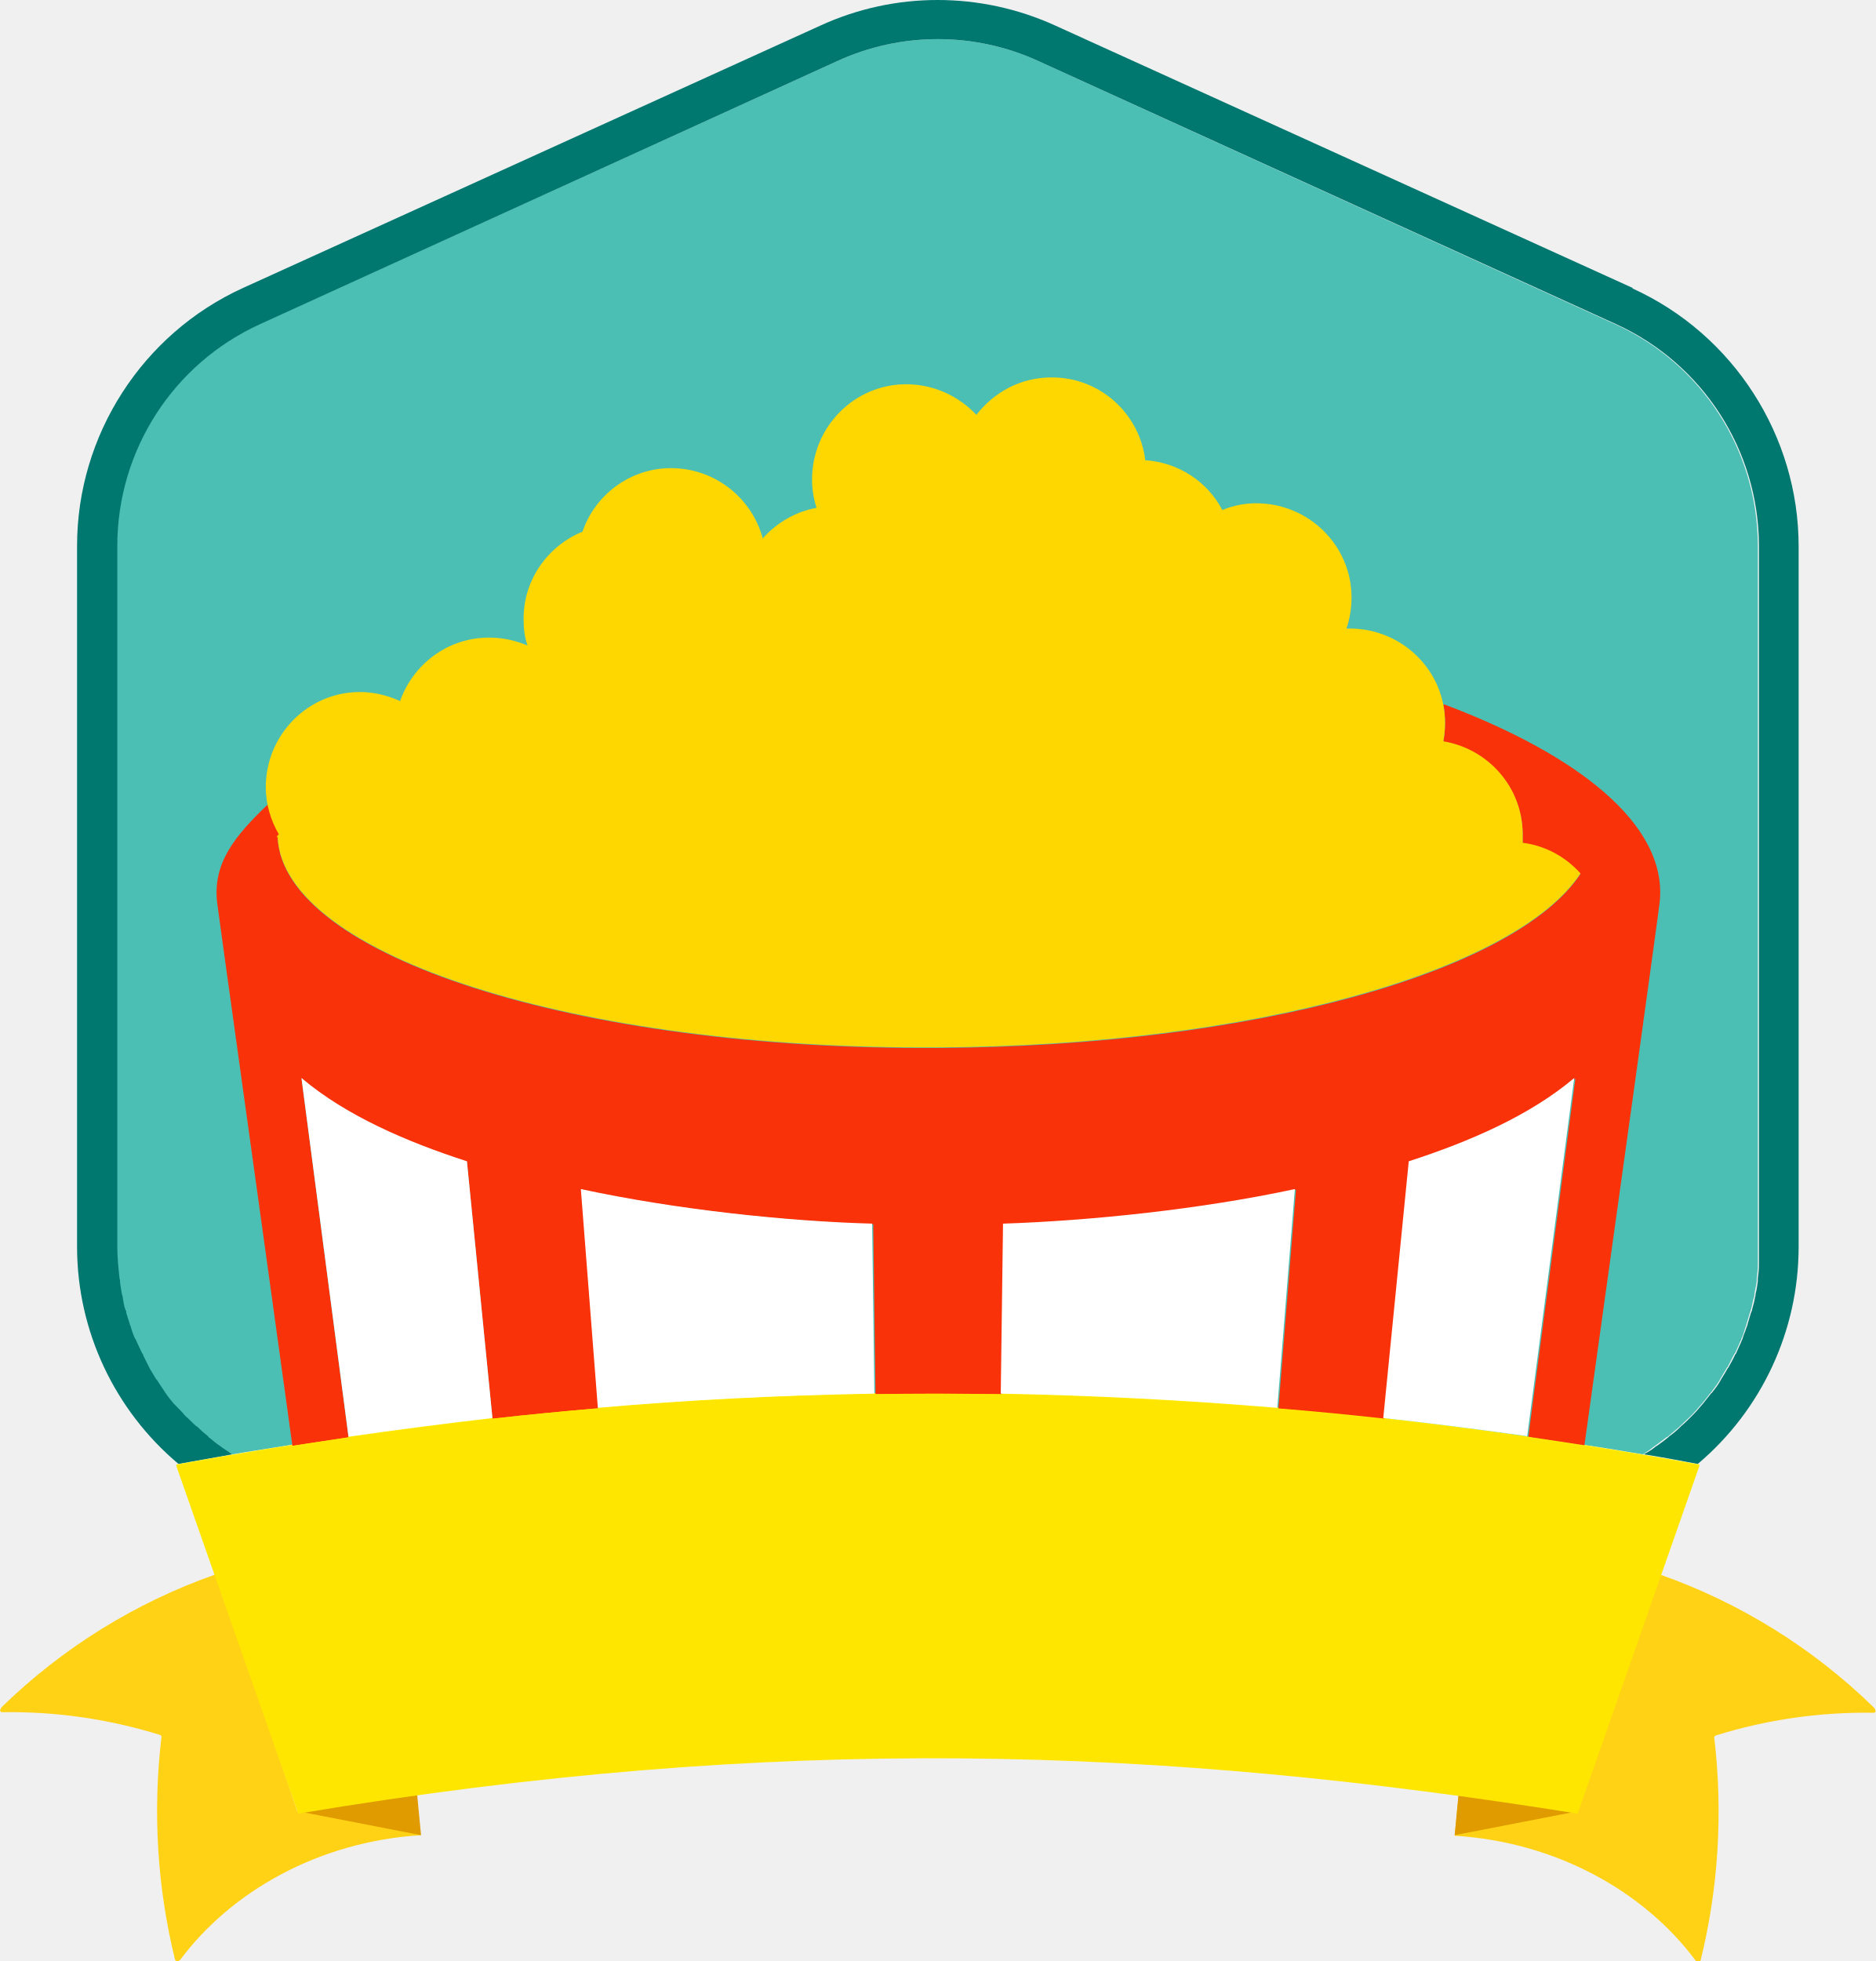
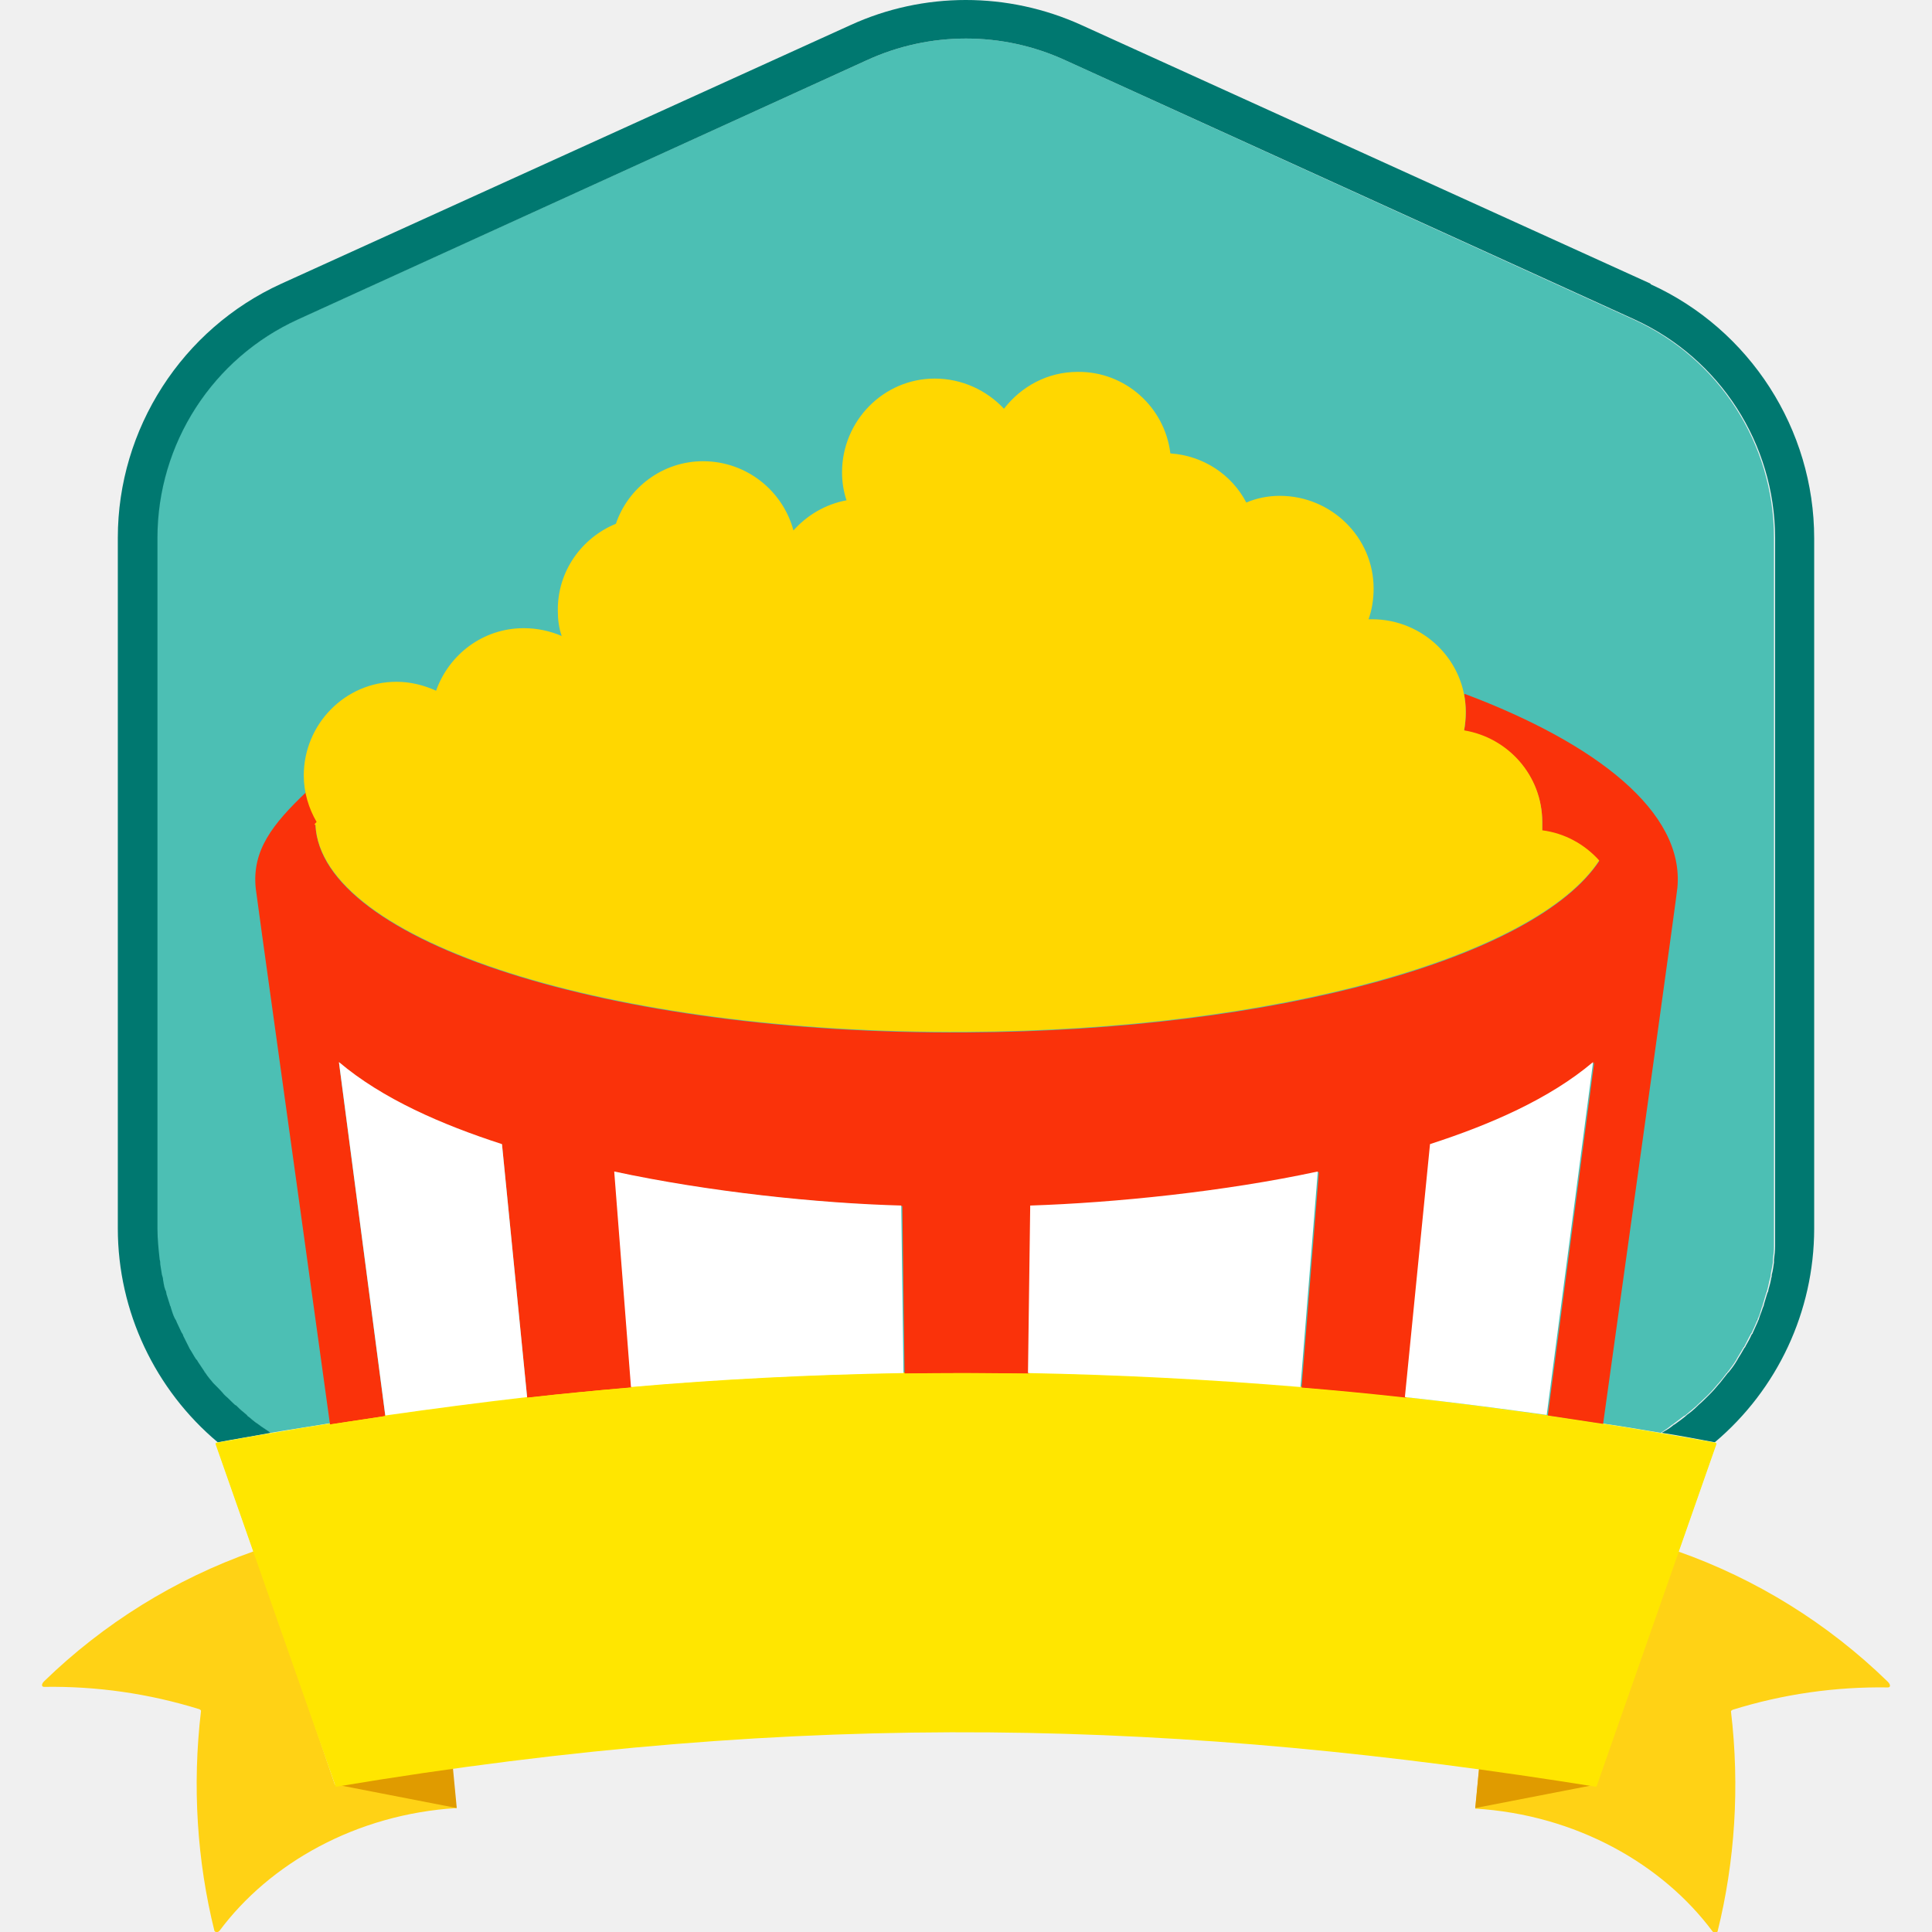
- <svg xmlns="http://www.w3.org/2000/svg" class="{{ classes }}" id="Layer_2" viewBox="0 0 33.1 34.6">
+ <svg xmlns="http://www.w3.org/2000/svg" width="1em" height="1em" class="{{ classes }}" id="Layer_2" viewBox="0 0 33.1 34.6">
  <defs>
    <style>.cls-1{fill:none}.cls-3{fill:#007870}.cls-6{fill:#fff}.cls-8{fill:gold}</style>
  </defs>
  <g id="Layer_1-2">
    <path d="M30.47 24.13c-.04.07-.08.14-.12.2.04-.07.08-.13.12-.2M30.59 23.9c-.03.07-.07.14-.11.21.04-.07.07-.14.11-.21M2.28 23.36c-.02-.06-.04-.13-.06-.19.02.06.04.13.06.19M2.38 23.62c-.03-.06-.05-.13-.07-.19.02.06.05.13.07.19M30.33 24.36c-.04.07-.09.14-.14.2.05-.07.1-.13.14-.2M2.49 23.87c-.03-.06-.05-.11-.08-.17.02.06.05.11.08.17M29.83 24.99c-.06.06-.12.12-.18.17.06-.06.12-.11.18-.17M30.17 24.58c-.05.06-.1.13-.15.19.05-.06.1-.12.15-.19M30.01 24.79c-.05.06-.11.13-.17.19.06-.06.11-.12.17-.19M29.63 25.18c-.06.06-.12.11-.19.16zM30.94 22.89c-.01.07-.03.14-.05.21.02-.07.03-.14.05-.21M2.1 22.56c-.02-.18-.04-.37-.04-.56 0 .19.01.37.04.56M31.04 22.01v.28zM31.02 22.33c0 .08-.01.16-.02.24.01-.08.02-.16.02-.24M2.2 23.1c-.02-.06-.03-.12-.04-.18.01.06.03.12.04.18M2.14 22.84l-.03-.19c0 .06.02.13.03.19M30.79 23.42c-.02.07-.05.13-.07.2.03-.06.05-.13.07-.2M30.7 23.67c-.03.07-.06.13-.09.2.03-.06.06-.13.09-.2M30.88 23.16l-.06.2zM30.99 22.62c-.01.07-.02.15-.04.22.01-.07.03-.14.04-.22M2.91 24.56l-.12-.18zM3.66 25.35c-.06-.05-.12-.1-.17-.15.06.05.11.1.17.15M3.88 25.51c-.06-.04-.12-.09-.18-.14.06.05.12.09.18.14M3.26 24.98c-.05-.06-.1-.11-.16-.17.05.06.1.12.16.17M3.08 24.78c-.05-.06-.1-.12-.14-.18.05.06.09.12.14.18M2.61 24.11l-.09-.18zM29.42 25.36c-.06.05-.13.1-.2.15.07-.05.13-.1.2-.15M2.75 24.34c-.04-.06-.07-.12-.11-.18.03.06.07.12.11.18M3.45 25.17c-.06-.05-.11-.11-.17-.16.05.06.11.11.17.16" class="cls-1" />
    <path d="m29.42 25.36.02-.02.19-.16.02-.02c.06-.06.12-.11.18-.17l.02-.02c.06-.06.11-.12.17-.19l.01-.01c.05-.06.1-.12.15-.19 0 0 .01-.02.02-.02.05-.07.1-.13.14-.2 0 0 0-.01.01-.02.04-.07.08-.13.12-.2 0-.01.01-.02.02-.03.04-.07.07-.14.11-.21 0-.01.01-.02.02-.03.03-.06.06-.13.09-.2 0-.02.02-.03.02-.05.03-.06.05-.13.07-.2 0-.02.01-.04.02-.06l.06-.2c0-.02.01-.04.02-.06.02-.07.03-.14.05-.21 0-.02.01-.04.01-.06.01-.07.03-.14.04-.22v-.05c.01-.08.02-.16.02-.24V9.63a4.3 4.3 0 0 0-2.52-3.91L18.33 1.08a4.26 4.26 0 0 0-3.56 0L4.58 5.72a4.31 4.31 0 0 0-2.52 3.91V22c0 .19.01.37.04.56 0 .03 0 .05.01.08 0 .06.02.13.03.19 0 .03.01.06.02.09.01.06.03.12.04.18 0 .02.01.05.02.07.02.06.04.13.06.19 0 .02.02.04.02.06.02.06.05.13.07.19a.3.3 0 0 0 .04.08c.02.06.05.11.08.17 0 .02.02.04.03.06l.09.18.03.06c.03.06.07.12.11.18 0 .01.02.03.03.04l.12.18c0 .01.02.02.02.03.05.06.09.12.14.18 0 .01.02.02.03.03.05.06.1.12.16.17l.03.03a1.3 1.3 0 0 0 .21.19c.06.05.11.1.17.15.01 0 .02.02.03.03.06.05.12.09.18.14.01.01.03.02.04.03.06.04.12.08.19.12.35-.06.7-.11 1.05-.17h22.78c.35.05.7.11 1.06.17.07-.04.14-.09.2-.14 0 0 .02-.01.03-.02.07-.05.13-.1.2-.15Z" style="fill:#4cbfb4" />
    <path d="M28.81 5.08 18.62.45c-1.32-.6-2.83-.6-4.14 0L4.29 5.08c-1.78.81-2.93 2.6-2.93 4.55V22c0 1.49.67 2.89 1.79 3.83.32-.06.64-.11.95-.17l-.18-.12c-.01-.01-.03-.02-.04-.03-.06-.04-.12-.09-.18-.14-.01 0-.02-.02-.03-.03-.06-.05-.12-.1-.17-.15a.1.1 0 0 0-.04-.03c-.06-.05-.11-.11-.17-.16l-.03-.03c-.05-.06-.1-.11-.16-.17l-.03-.03c-.05-.06-.1-.12-.14-.18 0 0-.02-.02-.02-.03l-.12-.18c0-.01-.02-.03-.03-.04-.04-.06-.07-.12-.11-.18l-.03-.06-.09-.18c0-.02-.02-.04-.03-.06-.03-.06-.05-.11-.08-.17a.3.3 0 0 0-.04-.08c-.03-.06-.05-.13-.07-.19 0-.02-.02-.04-.02-.06-.02-.06-.04-.13-.06-.19 0-.02-.01-.05-.02-.07-.02-.06-.03-.12-.04-.18 0-.03-.01-.06-.02-.09l-.03-.19c0-.03 0-.05-.01-.08-.02-.18-.04-.37-.04-.56V9.63a4.3 4.3 0 0 1 2.52-3.91l10.18-4.64a4.26 4.26 0 0 1 3.56 0l10.19 4.64a4.31 4.31 0 0 1 2.52 3.91v12.69c0 .08-.01.16-.02.24v.05c-.01.07-.02.15-.04.22 0 .02 0 .04-.01.06-.01.07-.03.14-.05.21 0 .02-.01.04-.02.06l-.06.2c0 .02-.01.04-.02.06-.02.07-.05.13-.07.2 0 .02-.02.03-.02.05-.03.07-.06.13-.09.2 0 .01-.01.02-.02.03-.03.07-.07.14-.11.21 0 .01-.01.02-.02.03-.04.07-.08.14-.12.2 0 0 0 .01-.01.02-.04.07-.09.14-.14.2 0 0-.01.02-.02.02-.05.06-.1.13-.15.19l-.01.01c-.05.06-.11.13-.17.19l-.02.02c-.06.06-.12.12-.18.17l-.02.02c-.06.06-.12.11-.19.16l-.02.02c-.06.05-.13.1-.2.15 0 0-.02.01-.03.02-.06.05-.13.09-.2.13.32.05.63.11.95.17a5.01 5.01 0 0 0 1.78-3.82V9.64c0-1.95-1.15-3.74-2.93-4.55Z" class="cls-3" />
    <path d="M2.16 22.92s-.01-.06-.02-.09c0 .03.01.06.02.09M3.69 25.37l-.03-.03c.01 0 .02.02.03.03M3.49 25.2s-.02-.02-.04-.03c.01.01.02.02.04.03M2.11 22.64s0-.05-.01-.08c0 .03 0 .05.01.08M2.23 23.17s-.01-.05-.02-.07c0 .02.01.05.02.07M2.65 24.16l-.03-.06zM2.78 24.38s-.02-.03-.03-.04c0 .01.02.03.03.04M2.41 23.7s-.02-.05-.04-.08a.3.3 0 0 0 .04.08M2.52 23.93l-.03-.06c0 .02.02.04.03.06M3.28 25l-.03-.03zM2.93 24.59s-.02-.02-.02-.03c0 .01.02.02.02.03M3.1 24.81l-.03-.03c0 .01.02.02.03.03M2.31 23.43s-.02-.04-.02-.06c0 .02.02.04.02.06M29.45 25.34l-.02.02zM30.03 24.77l-.01.01zM30.19 24.56s-.01.02-.02.02c0 0 .01-.02.02-.02M30.35 24.34s0 .01-.01.02c0 0 0-.01.01-.02M29.84 24.97l-.02.02zM29.2 25.53s.02-.01.03-.02c0 0-.02.01-.03.02M3.92 25.54s-.03-.02-.04-.03c.01.01.03.02.04.03M29.65 25.16l-.02.02zM30.82 23.36s-.01.04-.02.06c0-.02.01-.04.02-.06M30.96 22.83s0 .04-.01.06c0-.02.01-.04.01-.06M31 22.56v.05zM30.89 23.1s-.01.04-.02.06c0-.02.01-.04.02-.06M30.49 24.1s-.01.02-.02.03c0-.01.01-.02.02-.03M31.03 22.29v.04zM30.61 23.86s-.01.02-.02.03c0-.01.01-.02.02-.03M30.72 23.62s-.02.03-.02.05c0-.02.02-.03.02-.05" class="cls-3" />
    <path d="M19.32 29.47c-.11.02-.22.03-.33.05.1-.03.21-.05.33-.05" class="cls-8" />
    <path d="M7.43 32.38c-1.8.11-3.35.99-4.25 2.2-.03.03-.07.03-.09 0-.31-1.25-.4-2.59-.24-3.94q0-.015-.03-.03a8.9 8.9 0 0 0-2.78-.4c-.05 0-.05-.05 0-.1 1.06-1.03 2.34-1.83 3.76-2.33.49 1.38.97 2.77 1.44 4.16 0 .03.05.04.08.04 0 0 1.16-.2 2.03-.32l.07.73Zm25.62-2.27a10.3 10.3 0 0 0-3.76-2.33c-.49 1.39-.97 2.77-1.44 4.16 0 .03-.05.04-.08.04 0 0-1.17-.21-2.03-.32-.03.34-.07.73-.07.73 1.8.11 3.35.99 4.25 2.2.03.03.07.03.09 0 .31-1.25.4-2.59.24-3.94q0-.015.03-.03a8.9 8.9 0 0 1 2.78-.4c.05 0 .05-.05 0-.1Z" style="fill:#ffd215" />
    <path d="m27.78 31.97-2.11.41.07-.73c.67.1 1.37.21 2.04.32m-22.46 0 2.11.41-.07-.73c-.67.1-1.37.21-2.04.32" style="fill:#e09b00" />
    <path d="m5.26 31.97-2.15-6.13c7.97-1.45 16.31-1.92 26.88 0l-2.15 6.14c-7.36-1.18-14.1-1.42-22.58 0Z" style="fill:#ffec00" />
    <path d="M25.47 12.43a1.8 1.8 0 0 1 0 .66c.79.13 1.4.81 1.4 1.64v.15c.4.05.76.25 1.02.54-1.14 1.73-5.78 3.04-11.34 3.07-6.37.04-11.55-1.62-11.65-3.71.01-.02.03-.03.04-.05-.1-.17-.17-.35-.2-.55-.61.58-.98 1.05-.91 1.73 0 .04.67 4.81 1.33 9.6l.99-.15-.83-6.33c.78.66 1.84 1.12 2.92 1.47l.45 4.53c.62-.07 1.24-.13 1.87-.18l-.3-3.86c1.67.36 3.63.56 5.15.61l.04 3c.73-.01 1.47-.01 2.23 0l.04-3c1.52-.04 3.48-.25 5.15-.61l-.31 3.86c.62.05 1.24.11 1.87.18l.45-4.53c1.08-.35 2.14-.81 2.92-1.47l-.83 6.32.99.15c.67-4.79 1.33-9.55 1.33-9.6.13-1.36-1.46-2.59-3.8-3.47Z" style="fill:#fa320a" />
    <path d="M8.24 20.49c-1.08-.35-2.14-.81-2.92-1.47l.83 6.33c.84-.12 1.68-.23 2.54-.33zM15.4 21.59c-1.52-.04-3.48-.25-5.15-.61l.3 3.86c1.59-.14 3.21-.22 4.88-.25l-.04-3ZM22.85 20.98c-1.67.36-3.63.56-5.15.61l-.04 3c1.58.03 3.2.11 4.88.25zM27.78 19.02c-.78.66-1.84 1.12-2.92 1.47l-.45 4.53c.83.09 1.68.2 2.54.32z" class="cls-6" />
    <path d="M4.9 14.77c.1 2.09 5.28 3.75 11.65 3.71 5.56-.03 10.21-1.35 11.34-3.07-.26-.29-.62-.49-1.02-.54v-.15c0-.83-.61-1.51-1.4-1.64q.03-.165.03-.33c0-.92-.76-1.66-1.68-1.66h-.06c.06-.17.09-.36.09-.55 0-.92-.76-1.66-1.68-1.66q-.315 0-.6.12c-.26-.5-.77-.84-1.36-.88-.1-.83-.81-1.47-1.66-1.46-.54 0-1.01.26-1.32.66-.31-.33-.75-.54-1.24-.54-.92 0-1.66.76-1.66 1.68 0 .18.03.35.08.5-.38.07-.71.27-.95.54-.19-.71-.84-1.24-1.62-1.24-.72 0-1.34.47-1.56 1.12-.61.25-1.05.85-1.04 1.56 0 .16.02.31.07.45-.21-.09-.44-.14-.68-.14-.73 0-1.34.47-1.57 1.12-.22-.1-.46-.16-.71-.16-.92 0-1.66.76-1.66 1.68 0 .3.09.59.23.83-.01.01-.03.03-.04.05ZM19.32 29.49c-.11.02-.22.03-.33.05.1-.03.21-.05.33-.05" class="cls-8" />
    <path d="m5.26 31.99-2.15-6.13c7.97-1.45 16.31-1.92 26.88 0L27.84 32c-7.36-1.18-14.1-1.42-22.58 0Z" style="fill:#ffe600" />
  </g>
</svg>
